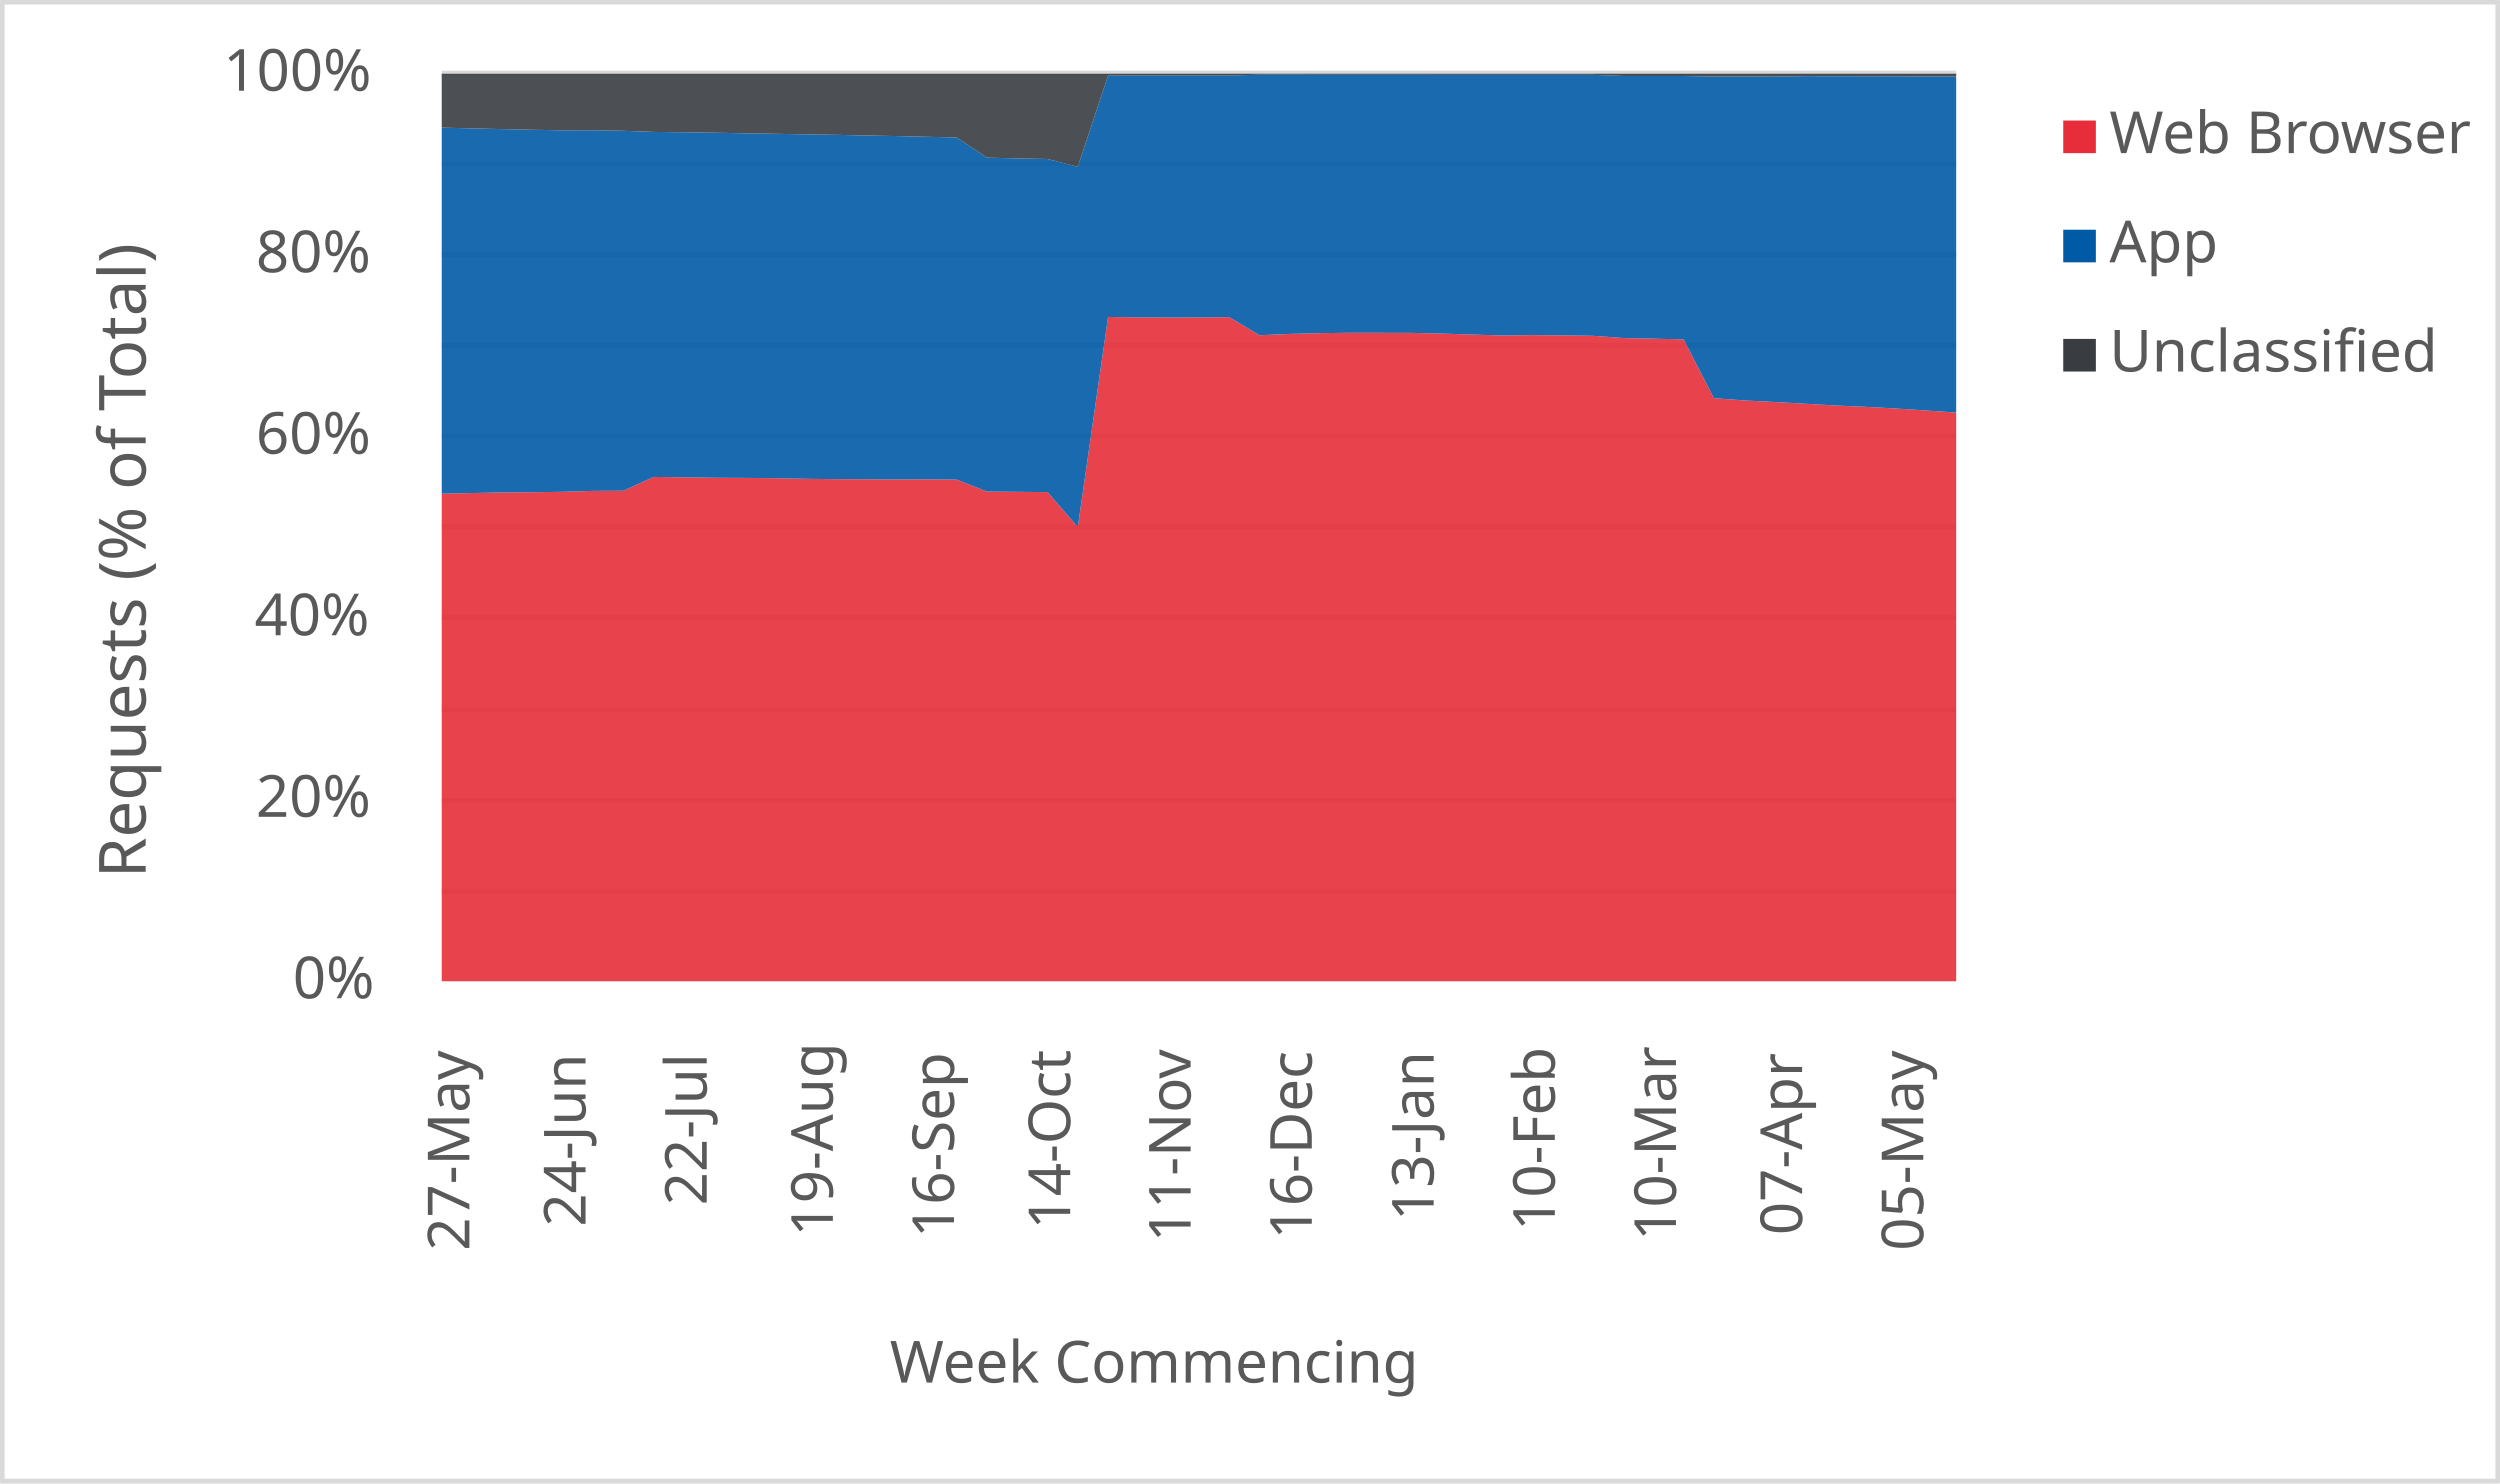
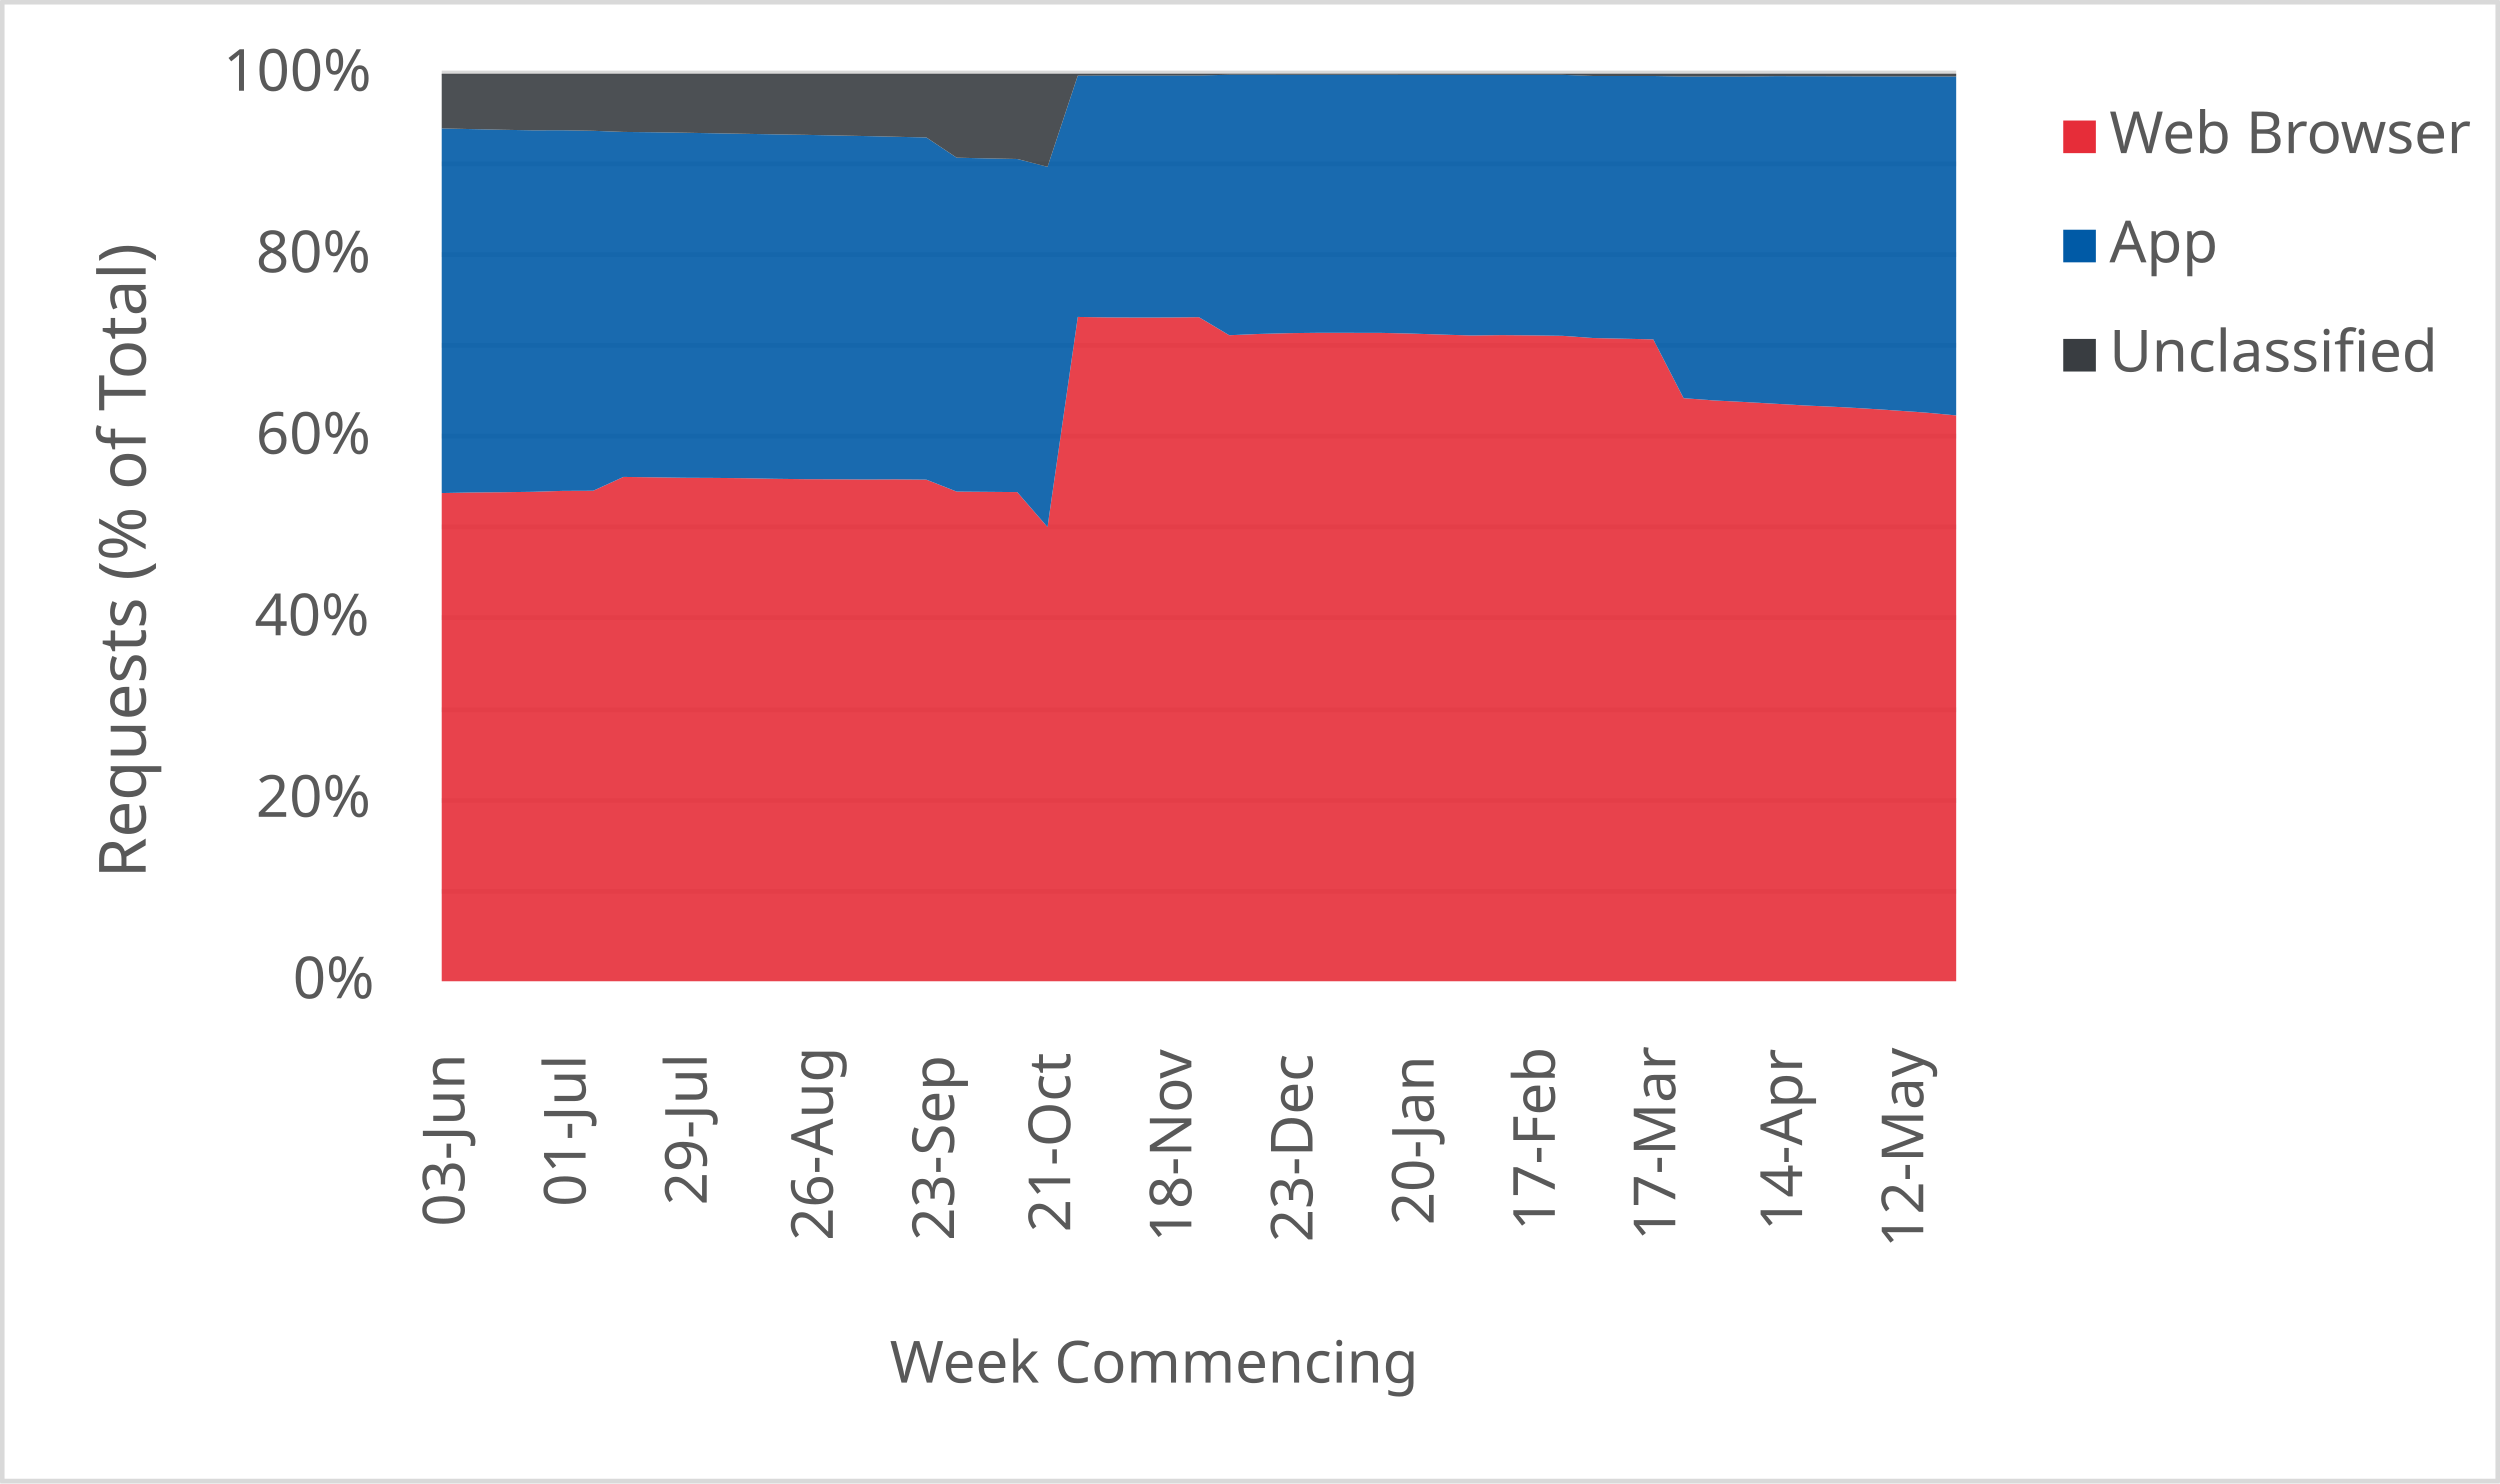
<svg xmlns="http://www.w3.org/2000/svg" width="1763" height="1046" xml:space="preserve" overflow="hidden">
  <defs>
    <clipPath id="clip0">
      <rect x="2917" y="346" width="1763" height="1046" />
    </clipPath>
  </defs>
  <g clip-path="url(#clip0)" transform="translate(-2917 -346)">
    <rect x="2918" y="347" width="1760" height="1043" fill="#FFFFFF" />
    <g>
      <path d="    M3228.5 974.532 4296.5 974.532    M3228.5 910.53 4296.5 910.53    M3228.5 846.528 4296.5 846.528    M3228.5 781.526 4296.5 781.526    M3228.5 717.524 4296.5 717.524    M3228.5 653.522 4296.5 653.522    M3228.5 589.52 4296.5 589.52    M3228.5 525.517 4296.5 525.517    M3228.5 461.515 4296.5 461.515    M3228.5 397.5 4296.5 397.5" stroke="#D9D9D9" stroke-width="3.438" stroke-linejoin="round" stroke-miterlimit="10" fill="none" />
    </g>
    <g>
      <path d="M 1038.5 4296.5 1038.5" stroke="#D9D9D9" stroke-width="3.438" stroke-linejoin="round" stroke-miterlimit="10" fill="none" fill-rule="evenodd" />
    </g>
    <g>
-       <text fill="#595959" font-family="Verdana,sans-serif" font-weight="400" font-size="41" transform="matrix(6.12323e-17 -1 1 6.12323e-17 3248 1228)">27-May</text>
+       <text fill="#595959" font-family="Verdana,sans-serif" font-weight="400" font-size="41" transform="matrix(6.12323e-17 -1 1 6.12323e-17 3244.5 1211)">03-Jun</text>
    </g>
    <g>
-       <text fill="#595959" font-family="Verdana,sans-serif" font-weight="400" font-size="41" transform="matrix(6.12323e-17 -1 1 6.12323e-17 3329.94 1211)">24-Jun</text>
+       <text fill="#595959" font-family="Verdana,sans-serif" font-weight="400" font-size="41" transform="matrix(6.12323e-17 -1 1 6.12323e-17 3329.94 1197)">01-Jul</text>
    </g>
    <g>
-       <text fill="#595959" font-family="Verdana,sans-serif" font-weight="400" font-size="41" transform="matrix(6.12323e-17 -1 1 6.12323e-17 3415.38 1196)">22-Jul</text>
+       <text fill="#595959" font-family="Verdana,sans-serif" font-weight="400" font-size="41" transform="matrix(6.12323e-17 -1 1 6.12323e-17 3415.38 1196)">29-Jul</text>
    </g>
    <g>
-       <text fill="#595959" font-family="Verdana,sans-serif" font-weight="400" font-size="41" transform="matrix(6.12323e-17 -1 1 6.12323e-17 3504.32 1218)">19-Aug</text>
+       <text fill="#595959" font-family="Verdana,sans-serif" font-weight="400" font-size="41" transform="matrix(6.12323e-17 -1 1 6.12323e-17 3504.32 1221)">26-Aug</text>
    </g>
    <g>
-       <text fill="#595959" font-family="Verdana,sans-serif" font-weight="400" font-size="41" transform="matrix(6.12323e-17 -1 1 6.12323e-17 3589.76 1219)">16-Sep</text>
+       <text fill="#595959" font-family="Verdana,sans-serif" font-weight="400" font-size="41" transform="matrix(6.12323e-17 -1 1 6.12323e-17 3589.76 1221)">23-Sep</text>
    </g>
    <g>
-       <text fill="#595959" font-family="Verdana,sans-serif" font-weight="400" font-size="41" transform="matrix(6.12323e-17 -1 1 6.12323e-17 3671.7 1213)">14-Oct</text>
+       <text fill="#595959" font-family="Verdana,sans-serif" font-weight="400" font-size="41" transform="matrix(6.12323e-17 -1 1 6.12323e-17 3671.7 1215)">21-Oct</text>
    </g>
    <g>
-       <text fill="#595959" font-family="Verdana,sans-serif" font-weight="400" font-size="41" transform="matrix(6.12323e-17 -1 1 6.12323e-17 3756.64 1222)">11-Nov</text>
+       <text fill="#595959" font-family="Verdana,sans-serif" font-weight="400" font-size="41" transform="matrix(6.12323e-17 -1 1 6.12323e-17 3757.14 1222)">18-Nov</text>
    </g>
    <g>
-       <text fill="#595959" font-family="Verdana,sans-serif" font-weight="400" font-size="41" transform="matrix(6.12323e-17 -1 1 6.12323e-17 3842.08 1220)">16-Dec</text>
+       <text fill="#595959" font-family="Verdana,sans-serif" font-weight="400" font-size="41" transform="matrix(6.12323e-17 -1 1 6.12323e-17 3842.58 1222)">23-Dec</text>
    </g>
    <g>
-       <text fill="#595959" font-family="Verdana,sans-serif" font-weight="400" font-size="41" transform="matrix(6.12323e-17 -1 1 6.12323e-17 3928.02 1207)">13-Jan</text>
+       <text fill="#595959" font-family="Verdana,sans-serif" font-weight="400" font-size="41" transform="matrix(6.12323e-17 -1 1 6.12323e-17 3928.02 1210)">20-Jan</text>
    </g>
    <g>
-       <text fill="#595959" font-family="Verdana,sans-serif" font-weight="400" font-size="41" transform="matrix(6.12323e-17 -1 1 6.12323e-17 4013.46 1214)">10-Feb</text>
+       <text fill="#595959" font-family="Verdana,sans-serif" font-weight="400" font-size="41" transform="matrix(6.12323e-17 -1 1 6.12323e-17 4013.46 1214)">17-Feb</text>
    </g>
    <g>
-       <text fill="#595959" font-family="Verdana,sans-serif" font-weight="400" font-size="41" transform="matrix(6.12323e-17 -1 1 6.12323e-17 4098.9 1221)">10-Mar</text>
+       <text fill="#595959" font-family="Verdana,sans-serif" font-weight="400" font-size="41" transform="matrix(6.12323e-17 -1 1 6.12323e-17 4098.4 1221)">17-Mar</text>
    </g>
    <g>
-       <text fill="#595959" font-family="Verdana,sans-serif" font-weight="400" font-size="41" transform="matrix(6.12323e-17 -1 1 6.12323e-17 4187.84 1217)">07-Apr</text>
+       <text fill="#595959" font-family="Verdana,sans-serif" font-weight="400" font-size="41" transform="matrix(6.12323e-17 -1 1 6.12323e-17 4187.84 1214)">14-Apr</text>
    </g>
    <g>
-       <text fill="#595959" font-family="Verdana,sans-serif" font-weight="400" font-size="41" transform="matrix(6.12323e-17 -1 1 6.12323e-17 4273.28 1228)">05-May</text>
+       <text fill="#595959" font-family="Verdana,sans-serif" font-weight="400" font-size="41" transform="matrix(6.12323e-17 -1 1 6.12323e-17 4273.28 1226)">12-May</text>
    </g>
    <g>
      <text fill="#595959" font-family="Verdana,sans-serif" font-weight="400" font-size="41" transform="matrix(1 0 0 1 3123.5 1050)">0%</text>
    </g>
    <g>
      <text fill="#595959" font-family="Verdana,sans-serif" font-weight="400" font-size="41" transform="matrix(1 0 0 1 3097.5 922)">20%</text>
    </g>
    <g>
      <text fill="#595959" font-family="Verdana,sans-serif" font-weight="400" font-size="41" transform="matrix(1 0 0 1 3096.5 794)">40%</text>
    </g>
    <g>
      <text fill="#595959" font-family="Verdana,sans-serif" font-weight="400" font-size="41" transform="matrix(1 0 0 1 3097.5 666)">60%</text>
    </g>
    <g>
      <text fill="#595959" font-family="Verdana,sans-serif" font-weight="400" font-size="41" transform="matrix(1 0 0 1 3097.5 538)">80%</text>
    </g>
    <g>
      <text fill="#595959" font-family="Verdana,sans-serif" font-weight="400" font-size="41" transform="matrix(1 0 0 1 3074.5 410)">100%</text>
    </g>
    <g>
      <text fill="#595959" font-family="Verdana,sans-serif" font-weight="400" font-size="41" transform="matrix(1 0 0 1 3544.5 1321)">Week Commencing</text>
    </g>
    <g>
      <text fill="#595959" font-family="Verdana,sans-serif" font-weight="400" font-size="46" transform="matrix(6.12323e-17 -1 1 6.12323e-17 3019.73 965.25)">Requests (% of Total)</text>
    </g>
    <rect x="2918.5" y="347.5" width="1760" height="1043" stroke="#D9D9D9" stroke-width="3.438" stroke-linejoin="round" stroke-miterlimit="10" fill="none" />
    <g>
-       <path d="M3228.5 1038 3249.86 1038 3271.22 1038 3292.58 1038 3313.94 1038 3335.3 1038 3356.66 1038 3378.02 1038 3399.38 1038 3420.74 1038 3442.1 1038 3463.46 1038 3484.82 1038 3506.18 1038 3527.54 1038 3548.9 1038 3570.26 1038 3591.62 1038 3612.98 1038 3634.34 1038 3655.7 1038 3677.06 1038 3698.42 1038 3719.78 1038 3741.14 1038 3762.5 1038 3783.86 1038 3805.22 1038 3826.58 1038 3847.94 1038 3869.3 1038 3890.66 1038 3912.02 1038 3933.38 1038 3954.74 1038 3976.1 1038 3997.46 1038 4018.82 1038 4040.18 1038 4061.54 1038 4082.9 1038 4104.26 1038 4125.62 1038 4146.98 1038 4168.34 1038 4189.7 1038 4211.06 1038 4232.42 1038 4253.78 1038 4275.14 1038 4296.5 1038 4296.5 636.975 4275.14 635.473 4253.78 634.074 4232.42 632.895 4211.06 631.936 4189.7 630.694 4168.34 629.505 4146.98 628.388 4125.62 626.788 4104.26 585.33 4082.9 584.842 4061.54 584.37 4040.18 582.815 4018.82 582.518 3997.46 582.334 3976.1 582.594 3954.74 581.93 3933.38 581.225 3912.02 580.742 3890.66 580.71 3869.3 580.674 3847.94 580.928 3826.58 581.487 3805.22 582.406 3783.86 569.683 3762.5 569.891 3741.14 569.93 3719.78 569.835 3698.42 569.504 3677.06 717.662 3655.7 693.029 3634.34 692.837 3612.98 692.657 3591.62 684.246 3570.26 684.034 3548.9 684.136 3527.54 683.981 3506.18 683.917 3484.82 683.651 3463.46 683.225 3442.1 683.02 3420.74 682.915 3399.38 682.602 3378.02 682.323 3356.66 692.068 3335.3 692.162 3313.94 692.82 3292.58 693.118 3271.22 693.28 3249.86 693.702 3228.5 694.124 3228.5 1038Z" fill="#e62d39" opacity="0.9" />
+       <path d="M3228.5 1038 3249.86 1038 3271.22 1038 3292.58 1038 3313.94 1038 3335.3 1038 3356.66 1038 3378.02 1038 3399.38 1038 3420.74 1038 3442.1 1038 3463.46 1038 3484.82 1038 3506.18 1038 3527.54 1038 3548.9 1038 3570.26 1038 3591.62 1038 3612.98 1038 3634.34 1038 3655.7 1038 3677.06 1038 3698.42 1038 3719.78 1038 3741.14 1038 3762.5 1038 3783.86 1038 3805.22 1038 3826.58 1038 3847.94 1038 3869.3 1038 3890.66 1038 3912.02 1038 3933.38 1038 3954.74 1038 3976.1 1038 3997.46 1038 4018.82 1038 4040.18 1038 4061.54 1038 4082.9 1038 4104.26 1038 4125.62 1038 4146.98 1038 4168.34 1038 4189.7 1038 4211.06 1038 4232.42 1038 4253.78 1038 4275.14 1038 4296.5 1038 4296.5 638.958 4275.14 636.975 4253.78 635.473 4232.42 634.074 4211.06 632.895 4189.7 631.936 4168.34 630.694 4146.98 629.505 4125.62 628.388 4104.26 626.788 4082.9 585.33 4061.54 584.842 4040.18 584.37 4018.82 582.815 3997.46 582.518 3976.1 582.334 3954.74 582.594 3933.38 581.93 3912.02 581.225 3890.66 580.742 3869.3 580.71 3847.94 580.674 3826.58 580.928 3805.22 581.487 3783.86 582.406 3762.5 569.683 3741.14 569.891 3719.78 569.93 3698.42 569.835 3677.06 569.504 3655.7 717.662 3634.34 693.029 3612.98 692.837 3591.62 692.657 3570.26 684.246 3548.9 684.034 3527.54 684.136 3506.18 683.981 3484.82 683.917 3463.46 683.651 3442.1 683.225 3420.74 683.02 3399.38 682.915 3378.02 682.602 3356.66 682.323 3335.3 692.068 3313.94 692.162 3292.58 692.82 3271.22 693.118 3249.86 693.28 3228.5 693.702 3228.5 1038Z" fill="#e62d39" opacity="0.9" />
    </g>
    <g>
-       <path d="M3228.5 694.124 3249.86 693.702 3271.22 693.28 3292.58 693.118 3313.94 692.82 3335.3 692.162 3356.66 692.068 3378.02 682.323 3399.38 682.602 3420.74 682.915 3442.1 683.02 3463.46 683.225 3484.82 683.651 3506.18 683.917 3527.54 683.981 3548.9 684.136 3570.26 684.034 3591.62 684.246 3612.98 692.657 3634.34 692.837 3655.7 693.029 3677.06 717.662 3698.42 569.504 3719.78 569.835 3741.14 569.93 3762.5 569.891 3783.86 569.683 3805.22 582.406 3826.58 581.487 3847.94 580.928 3869.3 580.674 3890.66 580.71 3912.02 580.742 3933.38 581.225 3954.74 581.93 3976.1 582.594 3997.46 582.334 4018.82 582.518 4040.18 582.815 4061.54 584.37 4082.9 584.842 4104.26 585.33 4125.62 626.788 4146.98 628.388 4168.34 629.505 4189.7 630.694 4211.06 631.936 4232.42 632.895 4253.78 634.074 4275.14 635.473 4296.5 636.975 4296.5 399.933 4275.14 399.88 4253.78 399.831 4232.42 399.774 4211.06 399.725 4189.7 399.705 4168.34 400.004 4146.98 399.96 4125.62 399.991 4104.26 399.584 4082.9 399.605 4061.54 399.583 4040.18 398.769 4018.82 398.749 3997.46 398.751 3976.1 398.747 3954.74 398.741 3933.38 398.738 3912.02 398.707 3890.66 398.709 3869.3 398.701 3847.94 398.685 3826.58 398.671 3805.22 398.675 3783.86 399.272 3762.5 399.263 3741.14 399.274 3719.78 399.281 3698.42 399.299 3677.06 463.651 3655.7 458.12 3634.34 457.691 3612.98 457.192 3591.62 442.937 3570.26 442.456 3548.9 441.952 3527.54 441.534 3506.18 441.086 3484.82 440.751 3463.46 440.359 3442.1 439.992 3420.74 439.588 3399.38 439.271 3378.02 439.035 3356.66 438.239 3335.3 437.866 3313.94 437.904 3292.58 437.508 3271.22 437.043 3249.86 436.556 3228.5 435.99 3228.5 694.124Z" fill="#005aa6" opacity="0.9" />
+       <path d="M3228.5 693.702 3249.86 693.28 3271.22 693.118 3292.58 692.82 3313.94 692.162 3335.3 692.068 3356.66 682.323 3378.02 682.602 3399.38 682.915 3420.74 683.02 3442.1 683.225 3463.46 683.651 3484.82 683.917 3506.18 683.981 3527.54 684.136 3548.9 684.034 3570.26 684.246 3591.62 692.657 3612.98 692.837 3634.34 693.029 3655.7 717.662 3677.06 569.504 3698.42 569.835 3719.78 569.93 3741.14 569.891 3762.5 569.683 3783.86 582.406 3805.22 581.487 3826.58 580.928 3847.94 580.674 3869.3 580.71 3890.66 580.742 3912.02 581.225 3933.38 581.93 3954.74 582.594 3976.1 582.334 3997.46 582.518 4018.82 582.815 4040.18 584.37 4061.54 584.842 4082.9 585.33 4104.26 626.788 4125.62 628.388 4146.98 629.505 4168.34 630.694 4189.7 631.936 4211.06 632.895 4232.42 634.074 4253.78 635.473 4275.14 636.975 4296.5 638.958 4296.5 399.929 4275.14 399.933 4253.78 399.88 4232.42 399.831 4211.06 399.774 4189.7 399.725 4168.34 399.705 4146.98 400.004 4125.62 399.96 4104.26 399.991 4082.9 399.584 4061.54 399.605 4040.18 399.583 4018.82 398.769 3997.46 398.749 3976.1 398.751 3954.74 398.747 3933.38 398.741 3912.02 398.738 3890.66 398.707 3869.3 398.709 3847.94 398.701 3826.58 398.685 3805.22 398.671 3783.86 398.675 3762.5 399.272 3741.14 399.263 3719.78 399.274 3698.42 399.281 3677.06 399.299 3655.7 463.651 3634.34 458.12 3612.98 457.691 3591.62 457.192 3570.26 442.937 3548.9 442.456 3527.54 441.952 3506.18 441.534 3484.82 441.086 3463.46 440.751 3442.1 440.359 3420.74 439.992 3399.38 439.588 3378.02 439.271 3356.66 439.035 3335.3 438.239 3313.94 437.866 3292.58 437.904 3271.22 437.508 3249.86 437.043 3228.5 436.556 3228.5 693.702Z" fill="#005aa6" opacity="0.9" />
    </g>
    <g>
-       <path d="M3228.5 435.99 3249.86 436.556 3271.22 437.043 3292.58 437.508 3313.94 437.904 3335.3 437.866 3356.66 438.239 3378.02 439.035 3399.38 439.271 3420.74 439.588 3442.1 439.992 3463.46 440.359 3484.82 440.751 3506.18 441.086 3527.54 441.534 3548.9 441.952 3570.26 442.456 3591.62 442.937 3612.98 457.192 3634.34 457.691 3655.7 458.12 3677.06 463.651 3698.42 399.299 3719.78 399.281 3741.14 399.274 3762.5 399.263 3783.86 399.272 3805.22 398.675 3826.58 398.671 3847.94 398.685 3869.3 398.701 3890.66 398.709 3912.02 398.707 3933.38 398.738 3954.74 398.741 3976.1 398.747 3997.46 398.751 4018.82 398.749 4040.18 398.769 4061.54 399.583 4082.9 399.605 4104.26 399.584 4125.62 399.991 4146.98 399.96 4168.34 400.004 4189.7 399.705 4211.06 399.725 4232.42 399.774 4253.78 399.831 4275.14 399.88 4296.5 399.933 4296.5 398 4275.14 398 4253.78 398 4232.42 398 4211.06 398 4189.7 398 4168.34 398 4146.98 398 4125.62 398 4104.26 398 4082.9 398 4061.54 398 4040.18 398 4018.82 398 3997.46 398 3976.1 398 3954.74 398 3933.38 398 3912.02 398 3890.66 398 3869.3 398 3847.94 398 3826.58 398 3805.22 398 3783.86 398 3762.5 398 3741.14 398 3719.78 398 3698.42 398 3677.06 398 3655.7 398 3634.34 398 3612.98 398 3591.62 398 3570.26 398 3548.9 398 3527.54 398 3506.18 398 3484.82 398 3463.46 398 3442.1 398 3420.74 398 3399.38 398 3378.02 398 3356.66 398 3335.3 398 3313.94 398 3292.58 398 3271.22 398 3249.86 398 3228.5 398 3228.5 435.99Z" fill="#393d41" opacity="0.9" />
+       <path d="M3228.5 436.556 3249.86 437.043 3271.22 437.508 3292.58 437.904 3313.94 437.866 3335.3 438.239 3356.66 439.035 3378.02 439.271 3399.38 439.588 3420.74 439.992 3442.1 440.359 3463.46 440.751 3484.82 441.086 3506.18 441.534 3527.54 441.952 3548.9 442.456 3570.26 442.937 3591.62 457.192 3612.98 457.691 3634.34 458.12 3655.7 463.651 3677.06 399.299 3698.42 399.281 3719.78 399.274 3741.14 399.263 3762.5 399.272 3783.86 398.675 3805.22 398.671 3826.58 398.685 3847.94 398.701 3869.3 398.709 3890.66 398.707 3912.02 398.738 3933.38 398.741 3954.74 398.747 3976.1 398.751 3997.46 398.749 4018.82 398.769 4040.18 399.583 4061.54 399.605 4082.9 399.584 4104.26 399.991 4125.62 399.96 4146.98 400.004 4168.34 399.705 4189.7 399.725 4211.06 399.774 4232.42 399.831 4253.78 399.88 4275.14 399.933 4296.5 399.929 4296.5 398 4275.14 398 4253.78 398 4232.42 398 4211.06 398 4189.7 398 4168.34 398 4146.98 398 4125.62 398 4104.26 398 4082.9 398 4061.54 398 4040.18 398 4018.82 398 3997.46 398 3976.1 398 3954.74 398 3933.38 398 3912.02 398 3890.66 398 3869.3 398 3847.94 398 3826.58 398 3805.22 398 3783.86 398 3762.5 398 3741.14 398 3719.78 398 3698.42 398 3677.06 398 3655.7 398 3634.34 398 3612.98 398 3591.62 398 3570.26 398 3548.9 398 3527.54 398 3506.18 398 3484.82 398 3463.46 398 3442.1 398 3420.74 398 3399.38 398 3378.02 398 3356.66 398 3335.3 398 3313.94 398 3292.58 398 3271.22 398 3249.86 398 3228.5 398 3228.5 436.556Z" fill="#393d41" opacity="0.9" />
    </g>
    <g>
      <rect x="4372" y="431" width="23" height="23" fill="#e62d39" />
    </g>
    <g>
      <text fill="#595959" font-family="Verdana,sans-serif" font-weight="400" font-size="41" transform="matrix(1 0 0 1 4404.56 454)">Web Browser</text>
    </g>
    <g>
      <rect x="4372" y="508" width="23" height="23" fill="#005aa6" />
    </g>
    <g>
      <text fill="#595959" font-family="Verdana,sans-serif" font-weight="400" font-size="41" transform="matrix(1 0 0 1 4404.56 531)">App</text>
    </g>
    <g>
      <rect x="4372" y="585" width="23" height="23" fill="#393d41" />
    </g>
    <g>
      <text fill="#595959" font-family="Verdana,sans-serif" font-weight="400" font-size="41" transform="matrix(1 0 0 1 4404.56 608)">Unclassified</text>
    </g>
  </g>
</svg>
